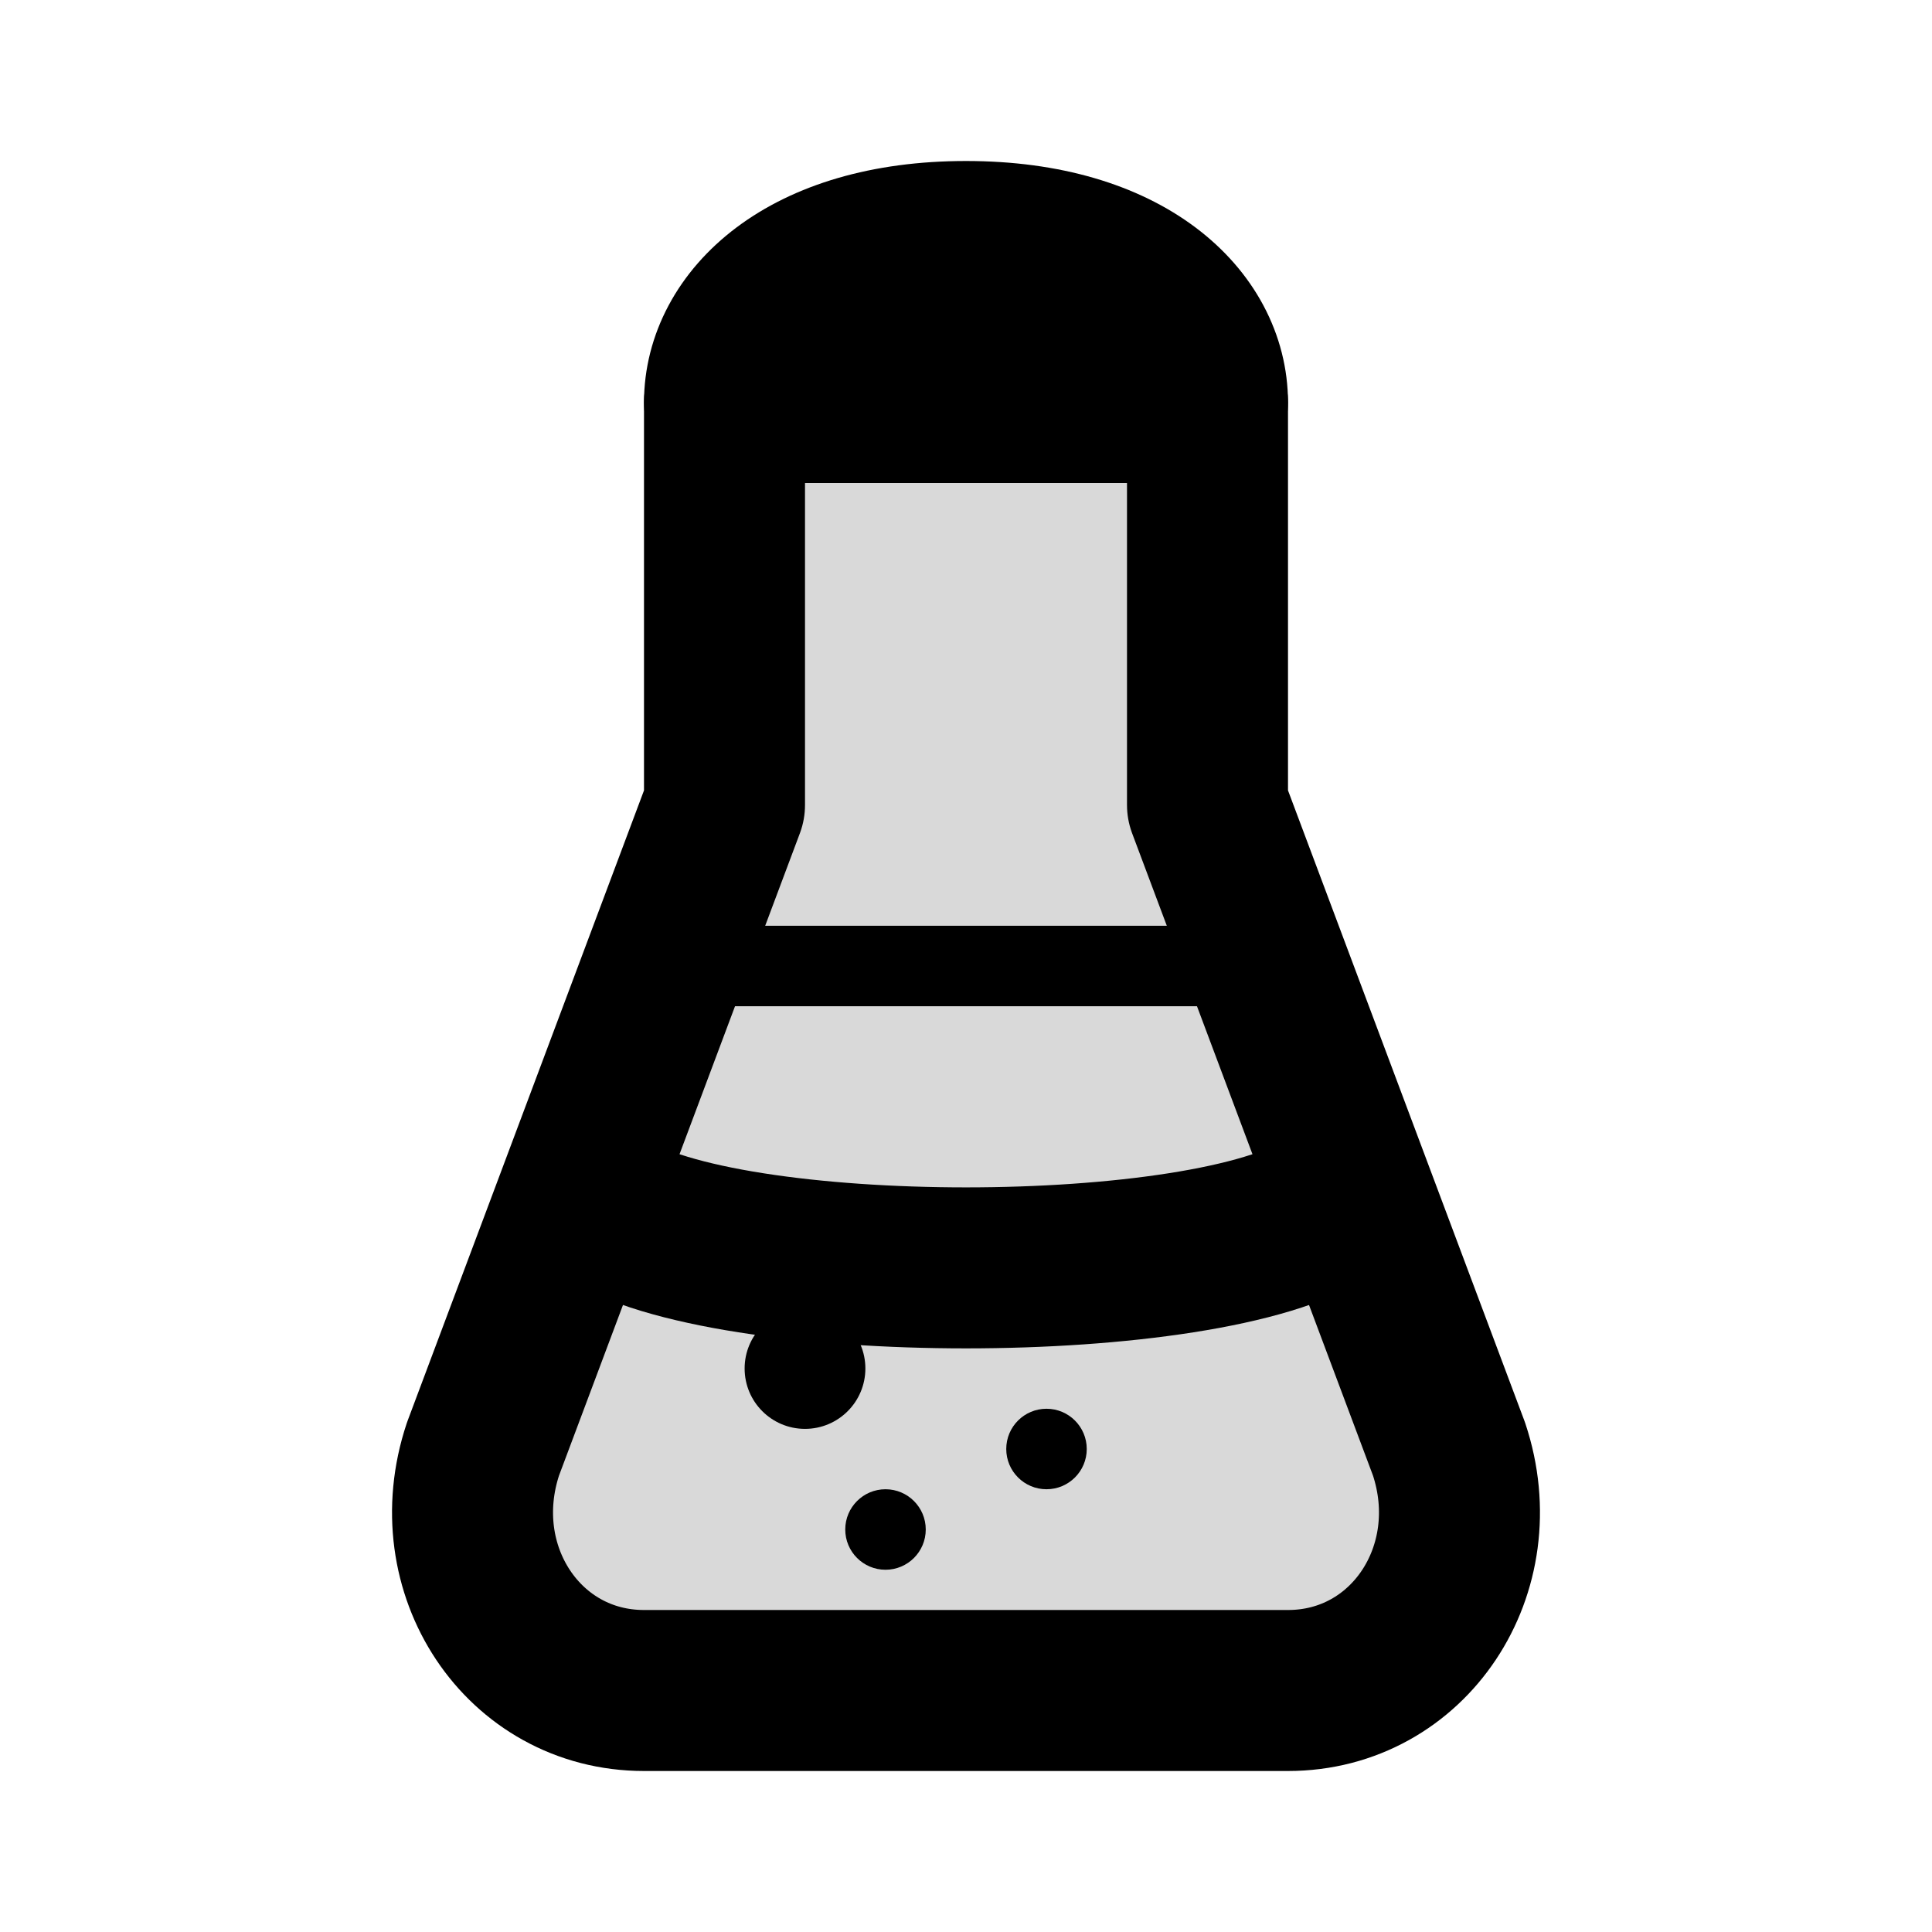
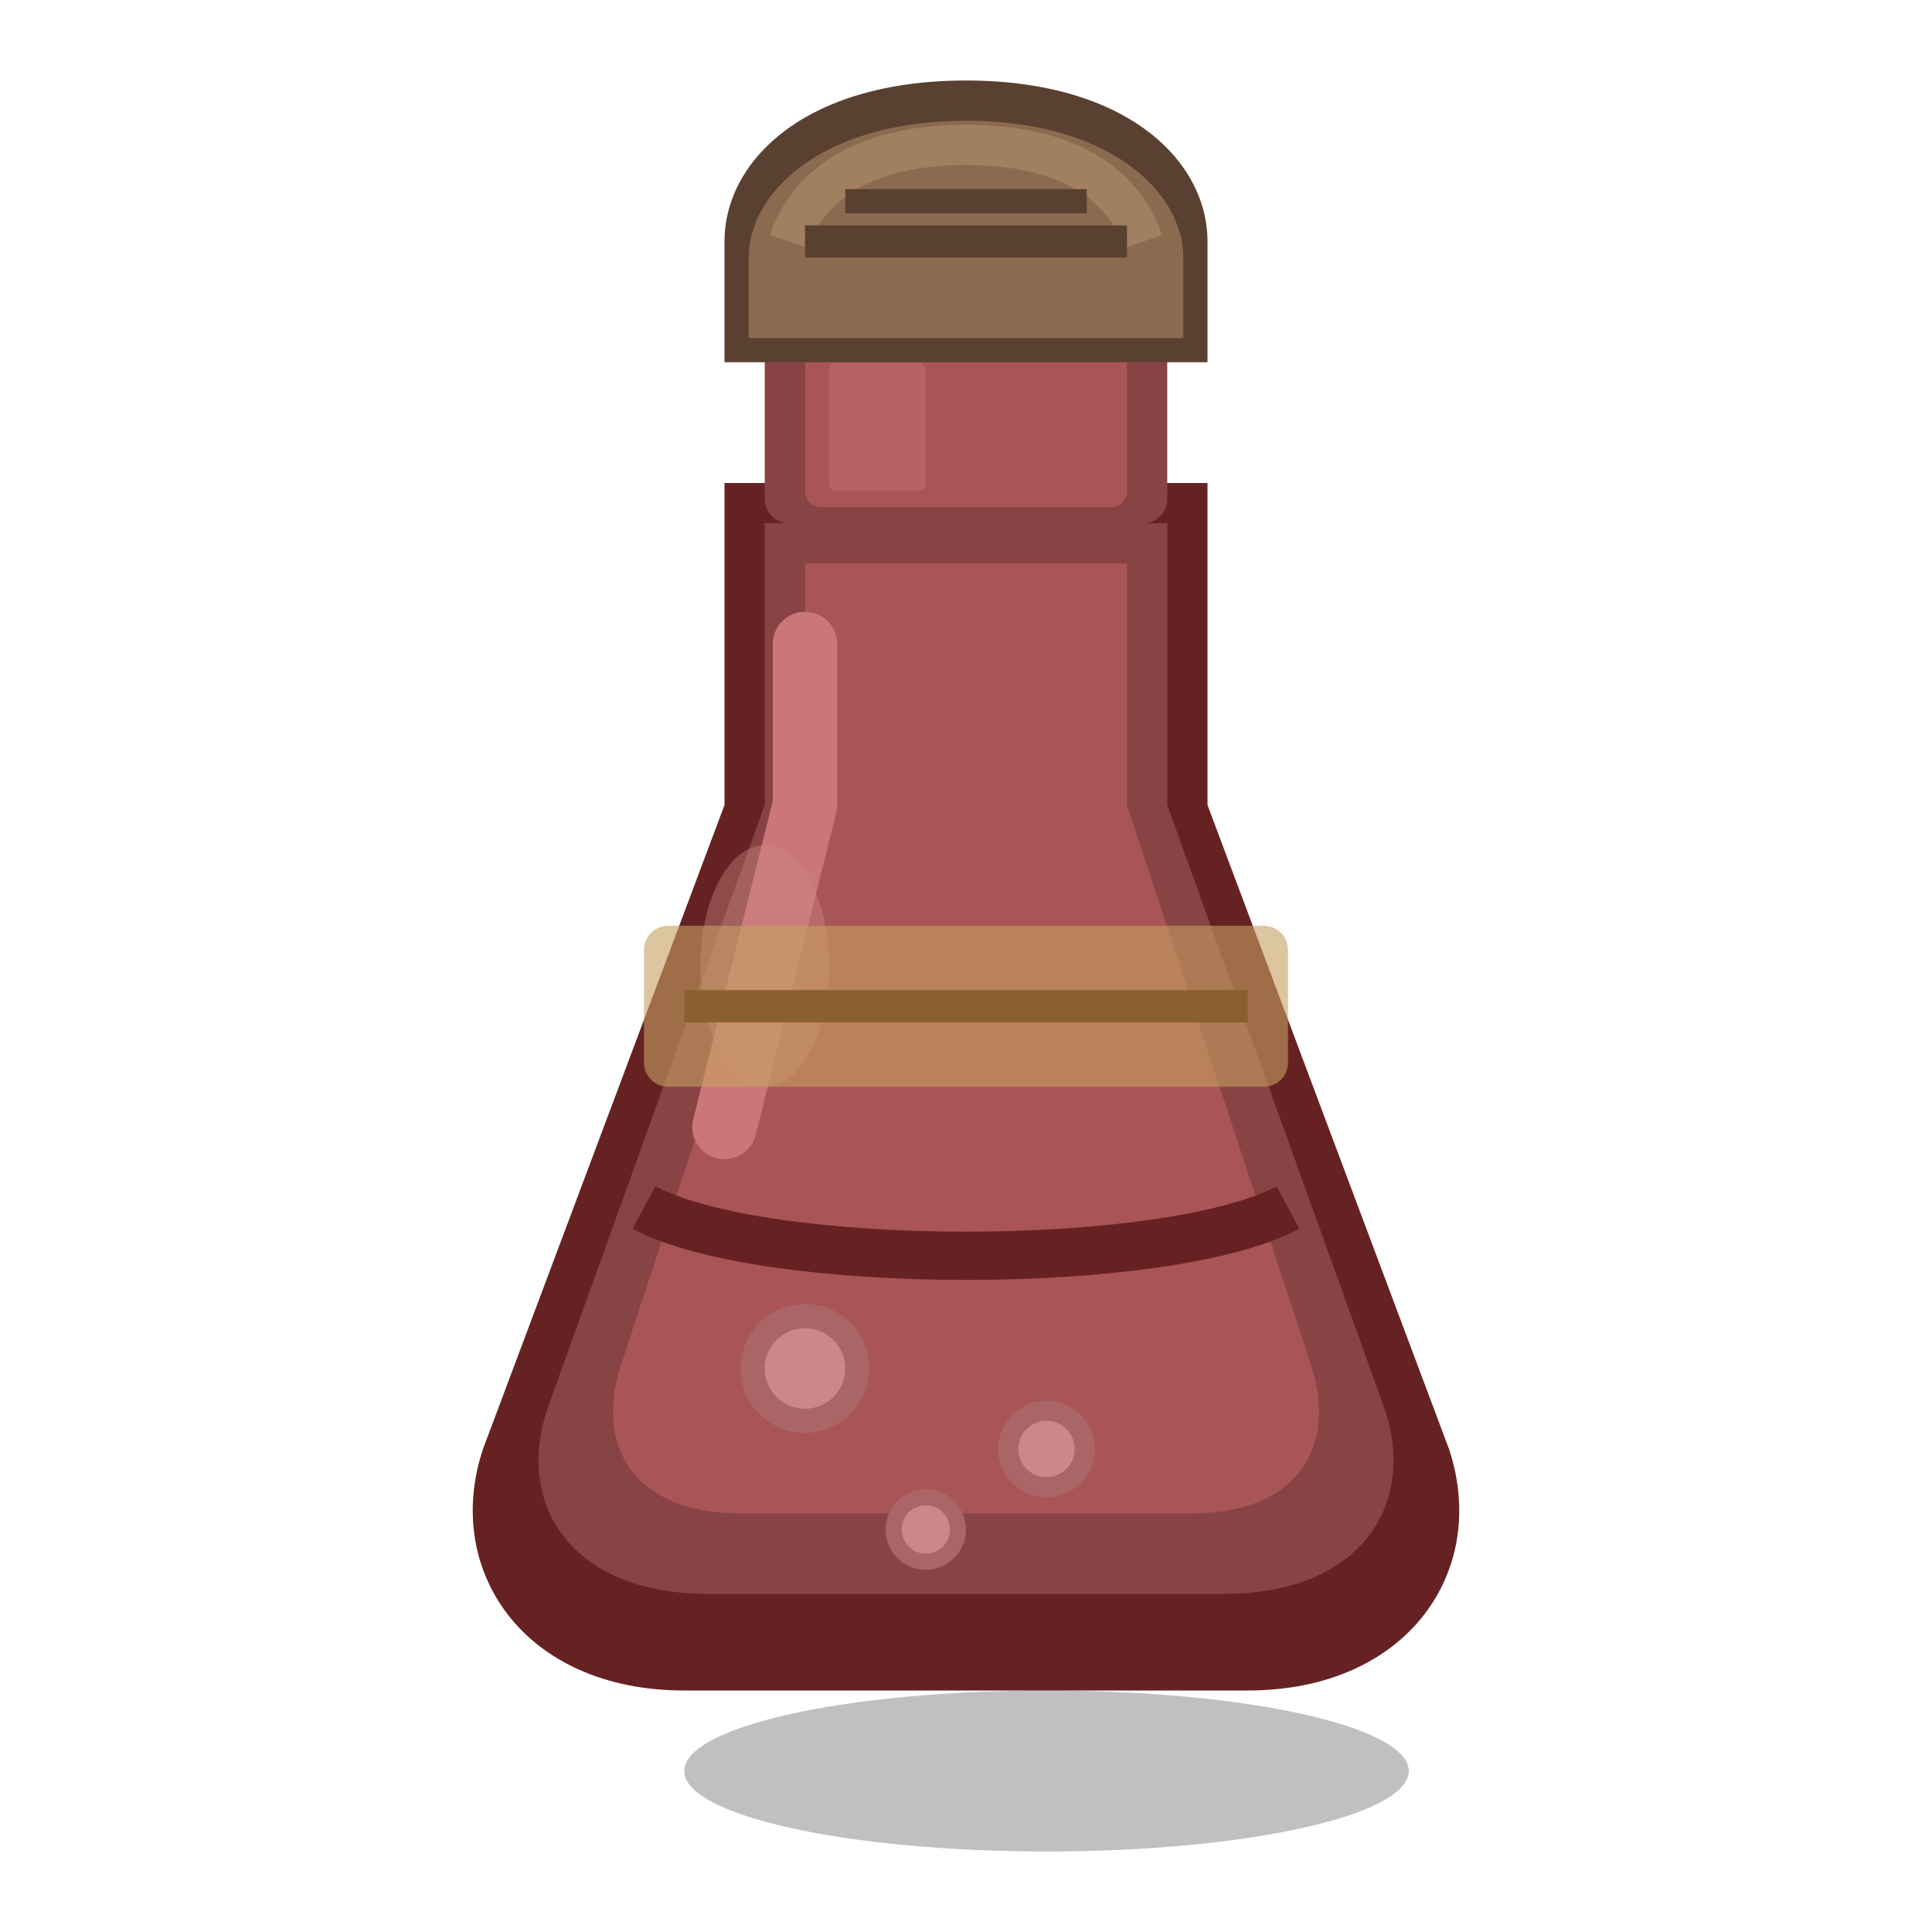
- <svg xmlns="http://www.w3.org/2000/svg" viewBox="0 0 24 24" fill="none">
-   <style>
-     .stroke { stroke: currentColor; stroke-width: 2; stroke-linecap: round; stroke-linejoin: round; fill: none; }
-     .metallic { fill: currentColor; fill-opacity: 0.15; }
-   </style>
-   <path class="stroke metallic" d="M9 10V5h6v5l3 8c.5 1.5-.5 3-2 3H8c-1.5 0-2.5-1.5-2-3l3-8z" />
-   <path class="stroke metallic" d="M9 5c0-1 1-2 3-2s3 1 3 2" />
-   <path class="stroke" d="M10 4h4" style="stroke-width: 1;" />
-   <path class="stroke" d="M7.5 15c1.5 1 7.5 1 9 0" />
-   <path class="stroke" d="M8 12h8" style="stroke-width: 1;" />
-   <circle cx="10" cy="17" r="0.75" fill="currentColor" />
-   <circle cx="13" cy="18" r="0.5" fill="currentColor" />
-   <circle cx="11" cy="19" r="0.5" fill="currentColor" />
+ <svg xmlns="http://www.w3.org/2000/svg" viewBox="0 0 24 24">
+   <ellipse cx="13" cy="22" rx="4.5" ry="1" fill="#2a2a2a" opacity="0.3" />
+   <path d="M9 10V6h6v4l3 8c0.5 1.5-0.5 3-2.5 3H8.5c-2 0-3-1.5-2.5-3l3-8z" fill="#662222" />
+   <path d="M9.5 10V6.5h5v3.5l2.7 7.5c0.4 1.2-0.3 2.3-2 2.3H8.8c-1.7 0-2.4-1.1-2-2.3l2.7-7.5z" fill="#884444" />
+   <path d="M10 10V7h4v3l2.3 7c0.3 1-0.2 1.8-1.5 1.8H9.2c-1.3 0-1.8-0.8-1.5-1.8l2.3-7z" fill="#aa5555" />
+   <path d="M10 8v2l-1 4" stroke="#cc7777" stroke-width="0.8" fill="none" stroke-linecap="round" />
+   <ellipse cx="9.5" cy="12" rx="0.8" ry="1.5" fill="#cc8888" opacity="0.4" />
+   <path d="M8 15c1.5 0.8 6.5 0.8 8 0" stroke="#662222" stroke-width="0.6" fill="none" />
+   <circle cx="10" cy="17" r="0.8" fill="#aa6666" />
+   <circle cx="10" cy="17" r="0.5" fill="#cc8888" />
+   <circle cx="13" cy="18" r="0.6" fill="#aa6666" />
+   <circle cx="13" cy="18" r="0.35" fill="#cc8888" />
+   <circle cx="11.5" cy="19" r="0.5" fill="#aa6666" />
+   <circle cx="11.5" cy="19" r="0.3" fill="#cc8888" />
+   <rect x="9.5" y="4" width="5" height="2.5" rx="0.3" fill="#884444" />
+   <rect x="10" y="4.3" width="4" height="2" rx="0.2" fill="#aa5555" />
+   <rect x="10.3" y="4.5" width="1.2" height="1.6" rx="0.1" fill="#cc7777" opacity="0.4" />
+   <path d="M9 3c0-1 1-2 3-2s3 1 3 2v1.5H9V3z" fill="#5a4030" />
+   <path d="M9.3 3.2c0-0.8 0.9-1.7 2.7-1.7s2.7 0.9 2.7 1.7v1H9.3v-1z" fill="#8b6b50" />
+   <path d="M9.8 3c0.2-0.6 0.8-1.2 2.2-1.2s2 0.6 2.2 1.2" stroke="#a08060" stroke-width="0.5" fill="none" />
+   <path d="M10 3h4" stroke="#5a4030" stroke-width="0.4" />
+   <path d="M10.5 2.5h3" stroke="#5a4030" stroke-width="0.3" />
+   <rect x="8" y="11.5" width="8" height="2" rx="0.3" fill="#c4a060" opacity="0.6" />
+   <path d="M8.5 12.5h7" stroke="#8b6030" stroke-width="0.4" />
</svg>
